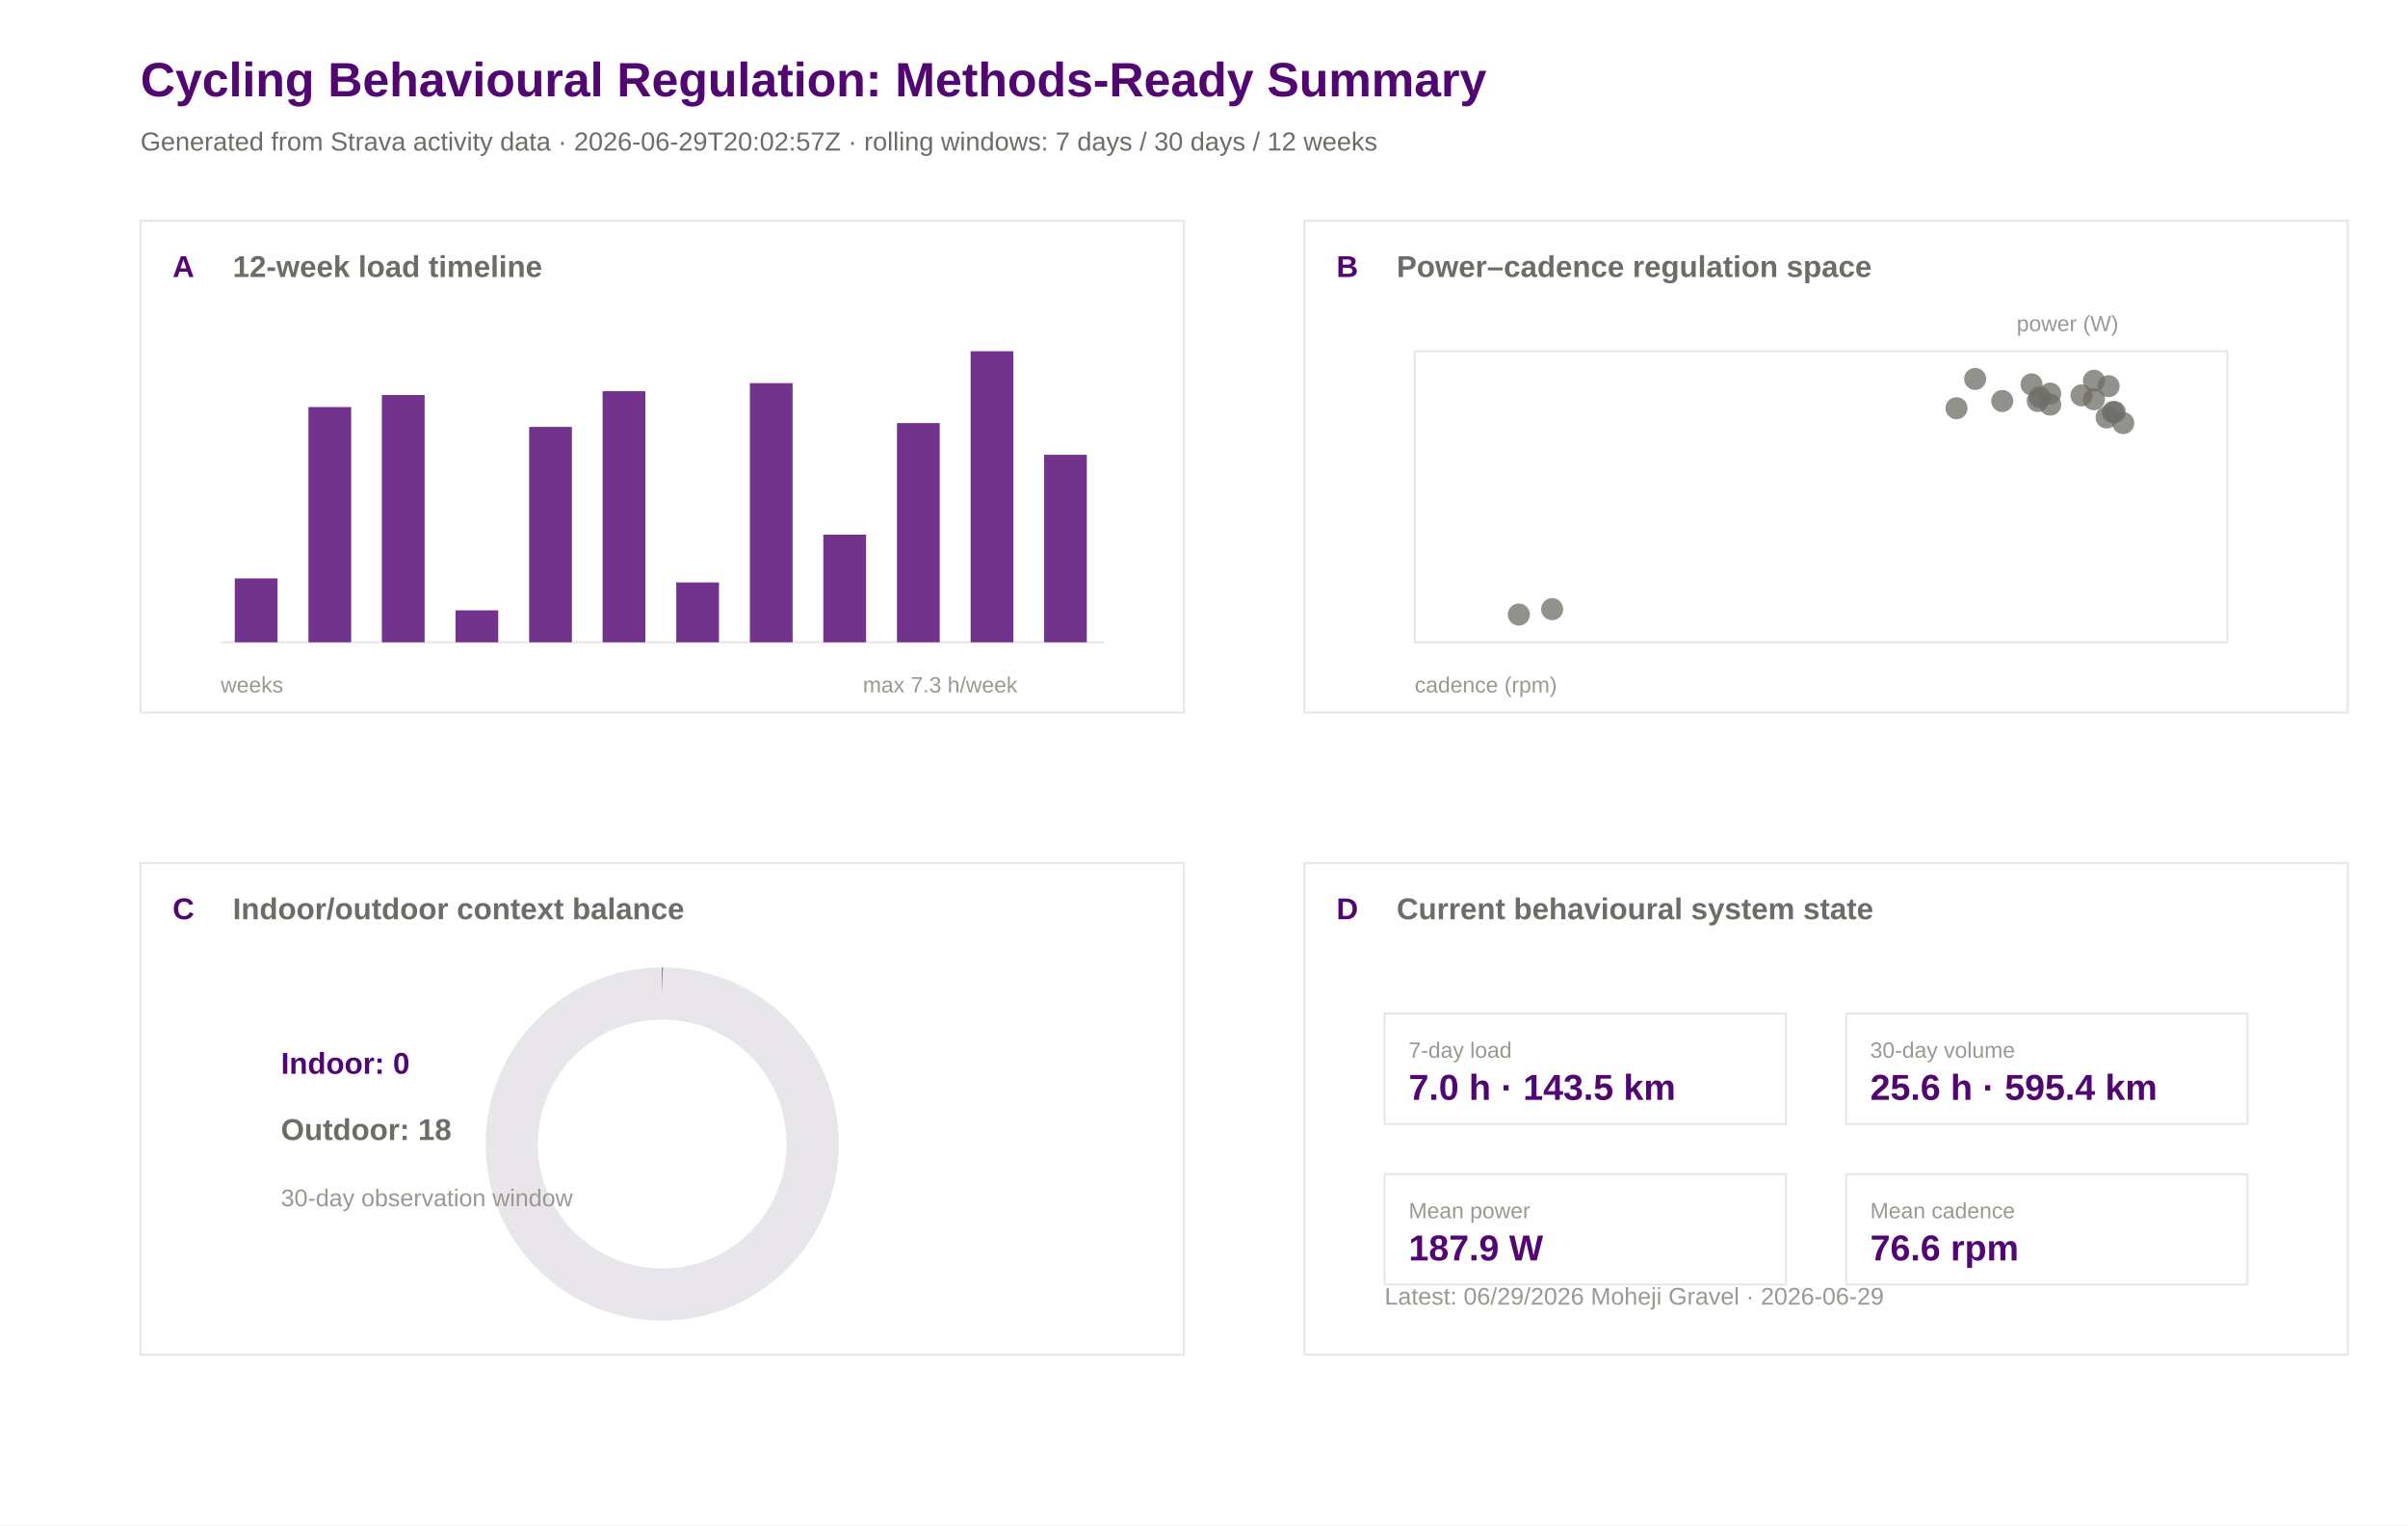
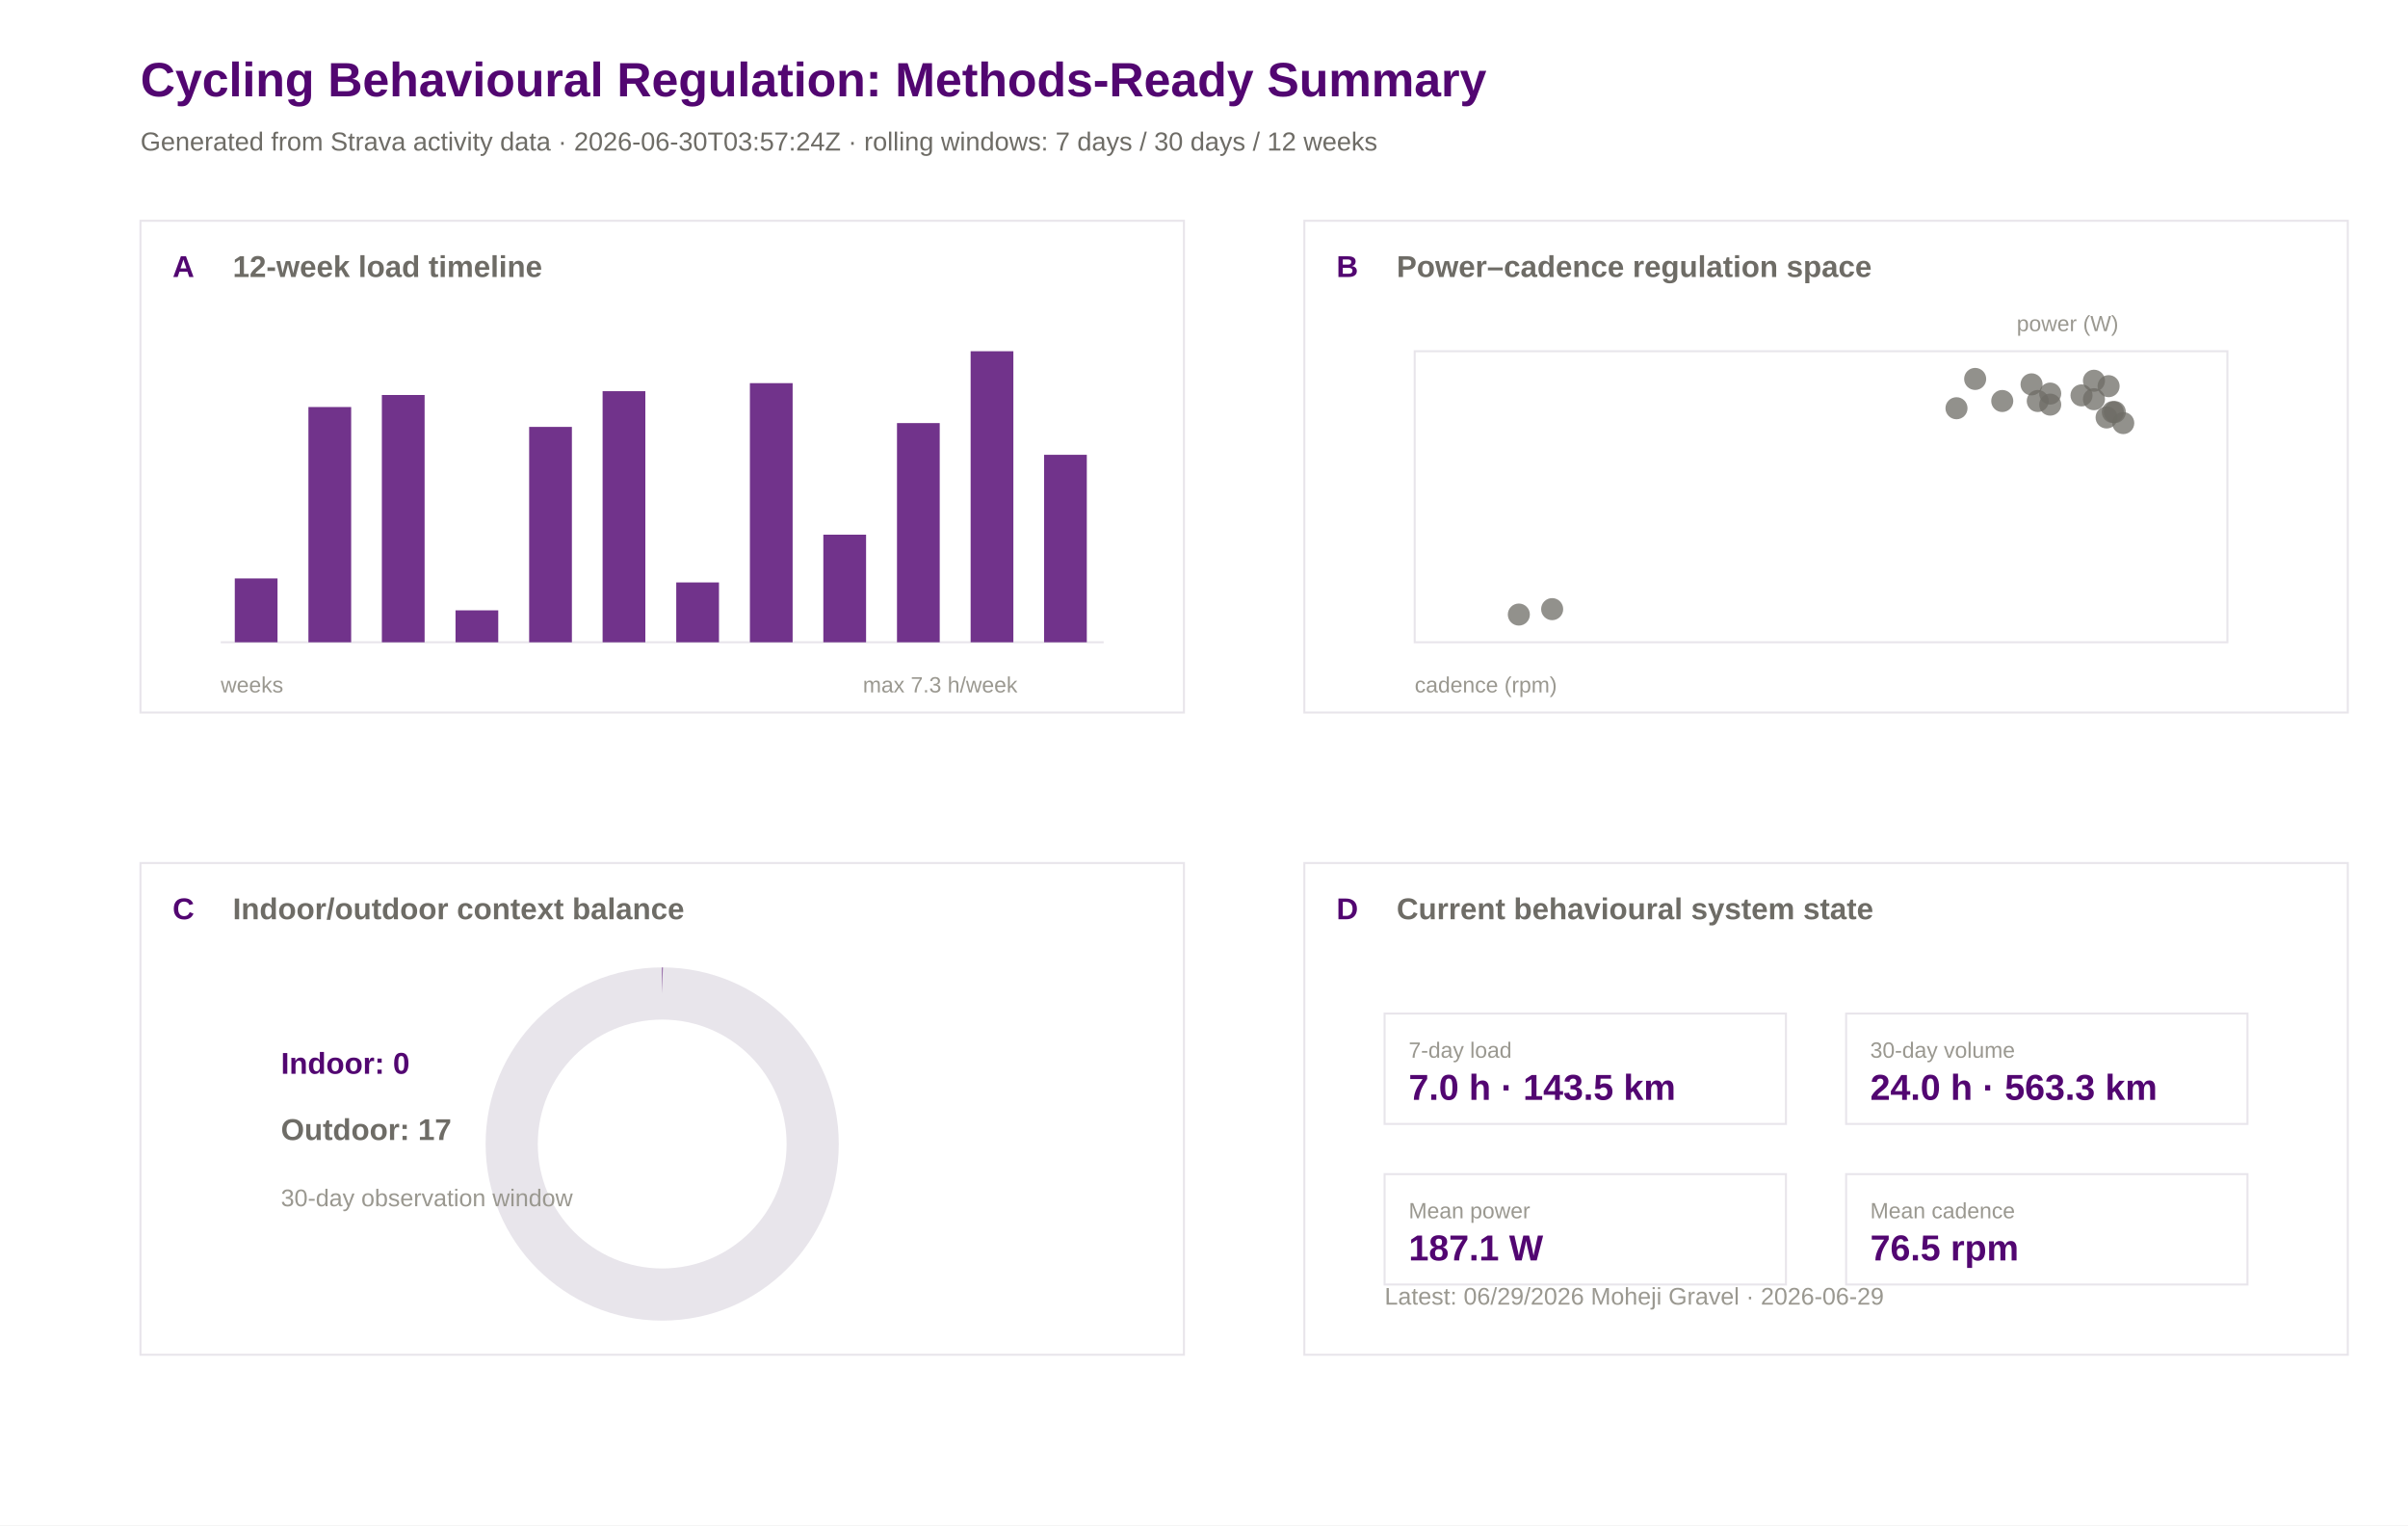
<svg xmlns="http://www.w3.org/2000/svg" width="1200" height="760" viewBox="0 0 1200 760">
  <rect width="100%" height="100%" fill="#ffffff" />
  <text x="70.0" y="48.0" font-family="Arial" font-size="24" font-weight="600" fill="#520671">Cycling Behavioural Regulation: Methods-Ready Summary</text>
-   <text x="70.0" y="75.0" font-family="Arial" font-size="13" font-weight="400" fill="#6e6c66">Generated from Strava activity data · 2026-06-29T20:02:57Z · rolling windows: 7 days / 30 days / 12 weeks</text>
+   <text x="70.0" y="75.0" font-family="Arial" font-size="13" font-weight="400" fill="#6e6c66">Generated from Strava activity data · 2026-06-30T03:57:24Z · rolling windows: 7 days / 30 days / 12 weeks</text>
  <rect x="70" y="110" width="520" height="245" fill="#ffffff" stroke="#e8e5eb" stroke-width="1" />
  <text x="86.0" y="138.0" font-family="Arial" font-size="15" font-weight="600" fill="#520671">A</text>
  <text x="116.0" y="138.0" font-family="Arial" font-size="15" font-weight="600" fill="#6e6c66">12-week load timeline</text>
  <rect x="650" y="110" width="520" height="245" fill="#ffffff" stroke="#e8e5eb" stroke-width="1" />
  <text x="666.0" y="138.0" font-family="Arial" font-size="15" font-weight="600" fill="#520671">B</text>
  <text x="696.0" y="138.0" font-family="Arial" font-size="15" font-weight="600" fill="#6e6c66">Power–cadence regulation space</text>
  <rect x="70" y="430" width="520" height="245" fill="#ffffff" stroke="#e8e5eb" stroke-width="1" />
  <text x="86.0" y="458.0" font-family="Arial" font-size="15" font-weight="600" fill="#520671">C</text>
  <text x="116.0" y="458.0" font-family="Arial" font-size="15" font-weight="600" fill="#6e6c66">Indoor/outdoor context balance</text>
  <rect x="650" y="430" width="520" height="245" fill="#ffffff" stroke="#e8e5eb" stroke-width="1" />
  <text x="666.0" y="458.0" font-family="Arial" font-size="15" font-weight="600" fill="#520671">D</text>
  <text x="696.0" y="458.0" font-family="Arial" font-size="15" font-weight="600" fill="#6e6c66">Current behavioural system state</text>
  <line x1="110" y1="320" x2="550" y2="320" stroke="#e8e5eb" />
  <rect x="117.0" y="288.2" width="21.3" height="31.8" fill="#520671" opacity="0.82" />
  <rect x="153.7" y="202.8" width="21.3" height="117.2" fill="#520671" opacity="0.82" />
  <rect x="190.3" y="196.8" width="21.3" height="123.2" fill="#520671" opacity="0.82" />
  <rect x="227.0" y="304.1" width="21.3" height="15.9" fill="#520671" opacity="0.82" />
  <rect x="263.7" y="212.7" width="21.3" height="107.3" fill="#520671" opacity="0.82" />
  <rect x="300.3" y="194.9" width="21.3" height="125.1" fill="#520671" opacity="0.82" />
  <rect x="337.0" y="290.2" width="21.3" height="29.8" fill="#520671" opacity="0.82" />
  <rect x="373.7" y="190.9" width="21.3" height="129.1" fill="#520671" opacity="0.82" />
  <rect x="410.3" y="266.4" width="21.3" height="53.6" fill="#520671" opacity="0.82" />
  <rect x="447.0" y="210.8" width="21.3" height="109.2" fill="#520671" opacity="0.82" />
  <rect x="483.7" y="175.0" width="21.3" height="145.0" fill="#520671" opacity="0.82" />
  <rect x="520.3" y="226.6" width="21.3" height="93.4" fill="#520671" opacity="0.82" />
  <text x="110.0" y="345.0" font-family="Arial" font-size="11" font-weight="400" fill="#9a9890">weeks</text>
  <text x="430.0" y="345.0" font-family="Arial" font-size="11" font-weight="400" fill="#9a9890">max 7.3 h/week</text>
  <rect x="705" y="175" width="405" height="145" fill="#ffffff" stroke="#e8e5eb" />
-   <circle cx="1016.5" cy="197.9" r="5.5" fill="#6e6c66" opacity="0.75" />
  <circle cx="1012.4" cy="191.5" r="5.5" fill="#6e6c66" opacity="0.75" />
  <circle cx="1049.8" cy="208.0" r="5.5" fill="#6e6c66" opacity="0.75" />
  <circle cx="1043.5" cy="189.7" r="5.5" fill="#6e6c66" opacity="0.75" />
  <circle cx="1037.3" cy="197.0" r="5.5" fill="#6e6c66" opacity="0.75" />
  <circle cx="1043.5" cy="198.9" r="5.5" fill="#6e6c66" opacity="0.75" />
  <circle cx="984.3" cy="188.8" r="5.5" fill="#6e6c66" opacity="0.75" />
  <circle cx="1021.7" cy="196.1" r="5.5" fill="#6e6c66" opacity="0.75" />
  <circle cx="1053.9" cy="205.3" r="5.5" fill="#6e6c66" opacity="0.75" />
  <circle cx="1050.8" cy="192.4" r="5.5" fill="#6e6c66" opacity="0.75" />
  <circle cx="1058.1" cy="210.8" r="5.5" fill="#6e6c66" opacity="0.75" />
  <circle cx="997.8" cy="199.8" r="5.5" fill="#6e6c66" opacity="0.75" />
  <circle cx="1021.7" cy="201.6" r="5.5" fill="#6e6c66" opacity="0.75" />
  <circle cx="975.0" cy="203.4" r="5.5" fill="#6e6c66" opacity="0.75" />
  <circle cx="1015.5" cy="199.8" r="5.5" fill="#6e6c66" opacity="0.75" />
  <circle cx="756.9" cy="306.2" r="5.5" fill="#6e6c66" opacity="0.75" />
  <circle cx="773.5" cy="303.5" r="5.5" fill="#6e6c66" opacity="0.75" />
  <circle cx="1052.9" cy="205.3" r="5.5" fill="#6e6c66" opacity="0.75" />
  <text x="705.0" y="345.0" font-family="Arial" font-size="11" font-weight="400" fill="#9a9890">cadence (rpm)</text>
  <text x="1005.0" y="165.0" font-family="Arial" font-size="11" font-weight="400" fill="#9a9890">power (W)</text>
  <circle cx="330" cy="570" r="75" fill="none" stroke="#e8e5eb" stroke-width="26" />
  <circle cx="330" cy="570" r="75" fill="none" stroke="#520671" stroke-width="26" stroke-dasharray="0.0 471.2" transform="rotate(-90 330 570)" />
  <text x="140.0" y="535.0" font-family="Arial" font-size="15" font-weight="600" fill="#520671">Indoor: 0</text>
-   <text x="140.0" y="568.0" font-family="Arial" font-size="15" font-weight="600" fill="#6e6c66">Outdoor: 18</text>
+   <text x="140.0" y="568.0" font-family="Arial" font-size="15" font-weight="600" fill="#6e6c66">Outdoor: 17</text>
  <text x="140.0" y="601.0" font-family="Arial" font-size="12" font-weight="400" fill="#9a9890">30-day observation window</text>
  <rect x="690" y="505" width="200" height="55" fill="#ffffff" stroke="#e8e5eb" />
  <text x="702.0" y="527.0" font-family="Arial" font-size="11" font-weight="500" fill="#9a9890">7-day load</text>
  <text x="702.0" y="548.0" font-family="Arial" font-size="18" font-weight="600" fill="#520671">7.0 h · 143.5 km</text>
  <rect x="920" y="505" width="200" height="55" fill="#ffffff" stroke="#e8e5eb" />
  <text x="932.0" y="527.0" font-family="Arial" font-size="11" font-weight="500" fill="#9a9890">30-day volume</text>
-   <text x="932.0" y="548.0" font-family="Arial" font-size="18" font-weight="600" fill="#520671">25.6 h · 595.4 km</text>
+   <text x="932.0" y="548.0" font-family="Arial" font-size="18" font-weight="600" fill="#520671">24.0 h · 563.3 km</text>
  <rect x="690" y="585" width="200" height="55" fill="#ffffff" stroke="#e8e5eb" />
  <text x="702.0" y="607.0" font-family="Arial" font-size="11" font-weight="500" fill="#9a9890">Mean power</text>
-   <text x="702.0" y="628.0" font-family="Arial" font-size="18" font-weight="600" fill="#520671">187.9 W</text>
+   <text x="702.0" y="628.0" font-family="Arial" font-size="18" font-weight="600" fill="#520671">187.1 W</text>
  <rect x="920" y="585" width="200" height="55" fill="#ffffff" stroke="#e8e5eb" />
  <text x="932.0" y="607.0" font-family="Arial" font-size="11" font-weight="500" fill="#9a9890">Mean cadence</text>
-   <text x="932.0" y="628.0" font-family="Arial" font-size="18" font-weight="600" fill="#520671">76.6 rpm</text>
+   <text x="932.0" y="628.0" font-family="Arial" font-size="18" font-weight="600" fill="#520671">76.5 rpm</text>
  <text x="690.0" y="650.0" font-family="Arial" font-size="12" font-weight="400" fill="#9a9890">Latest: 06/29/2026 Moheji Gravel · 2026-06-29</text>
</svg>
